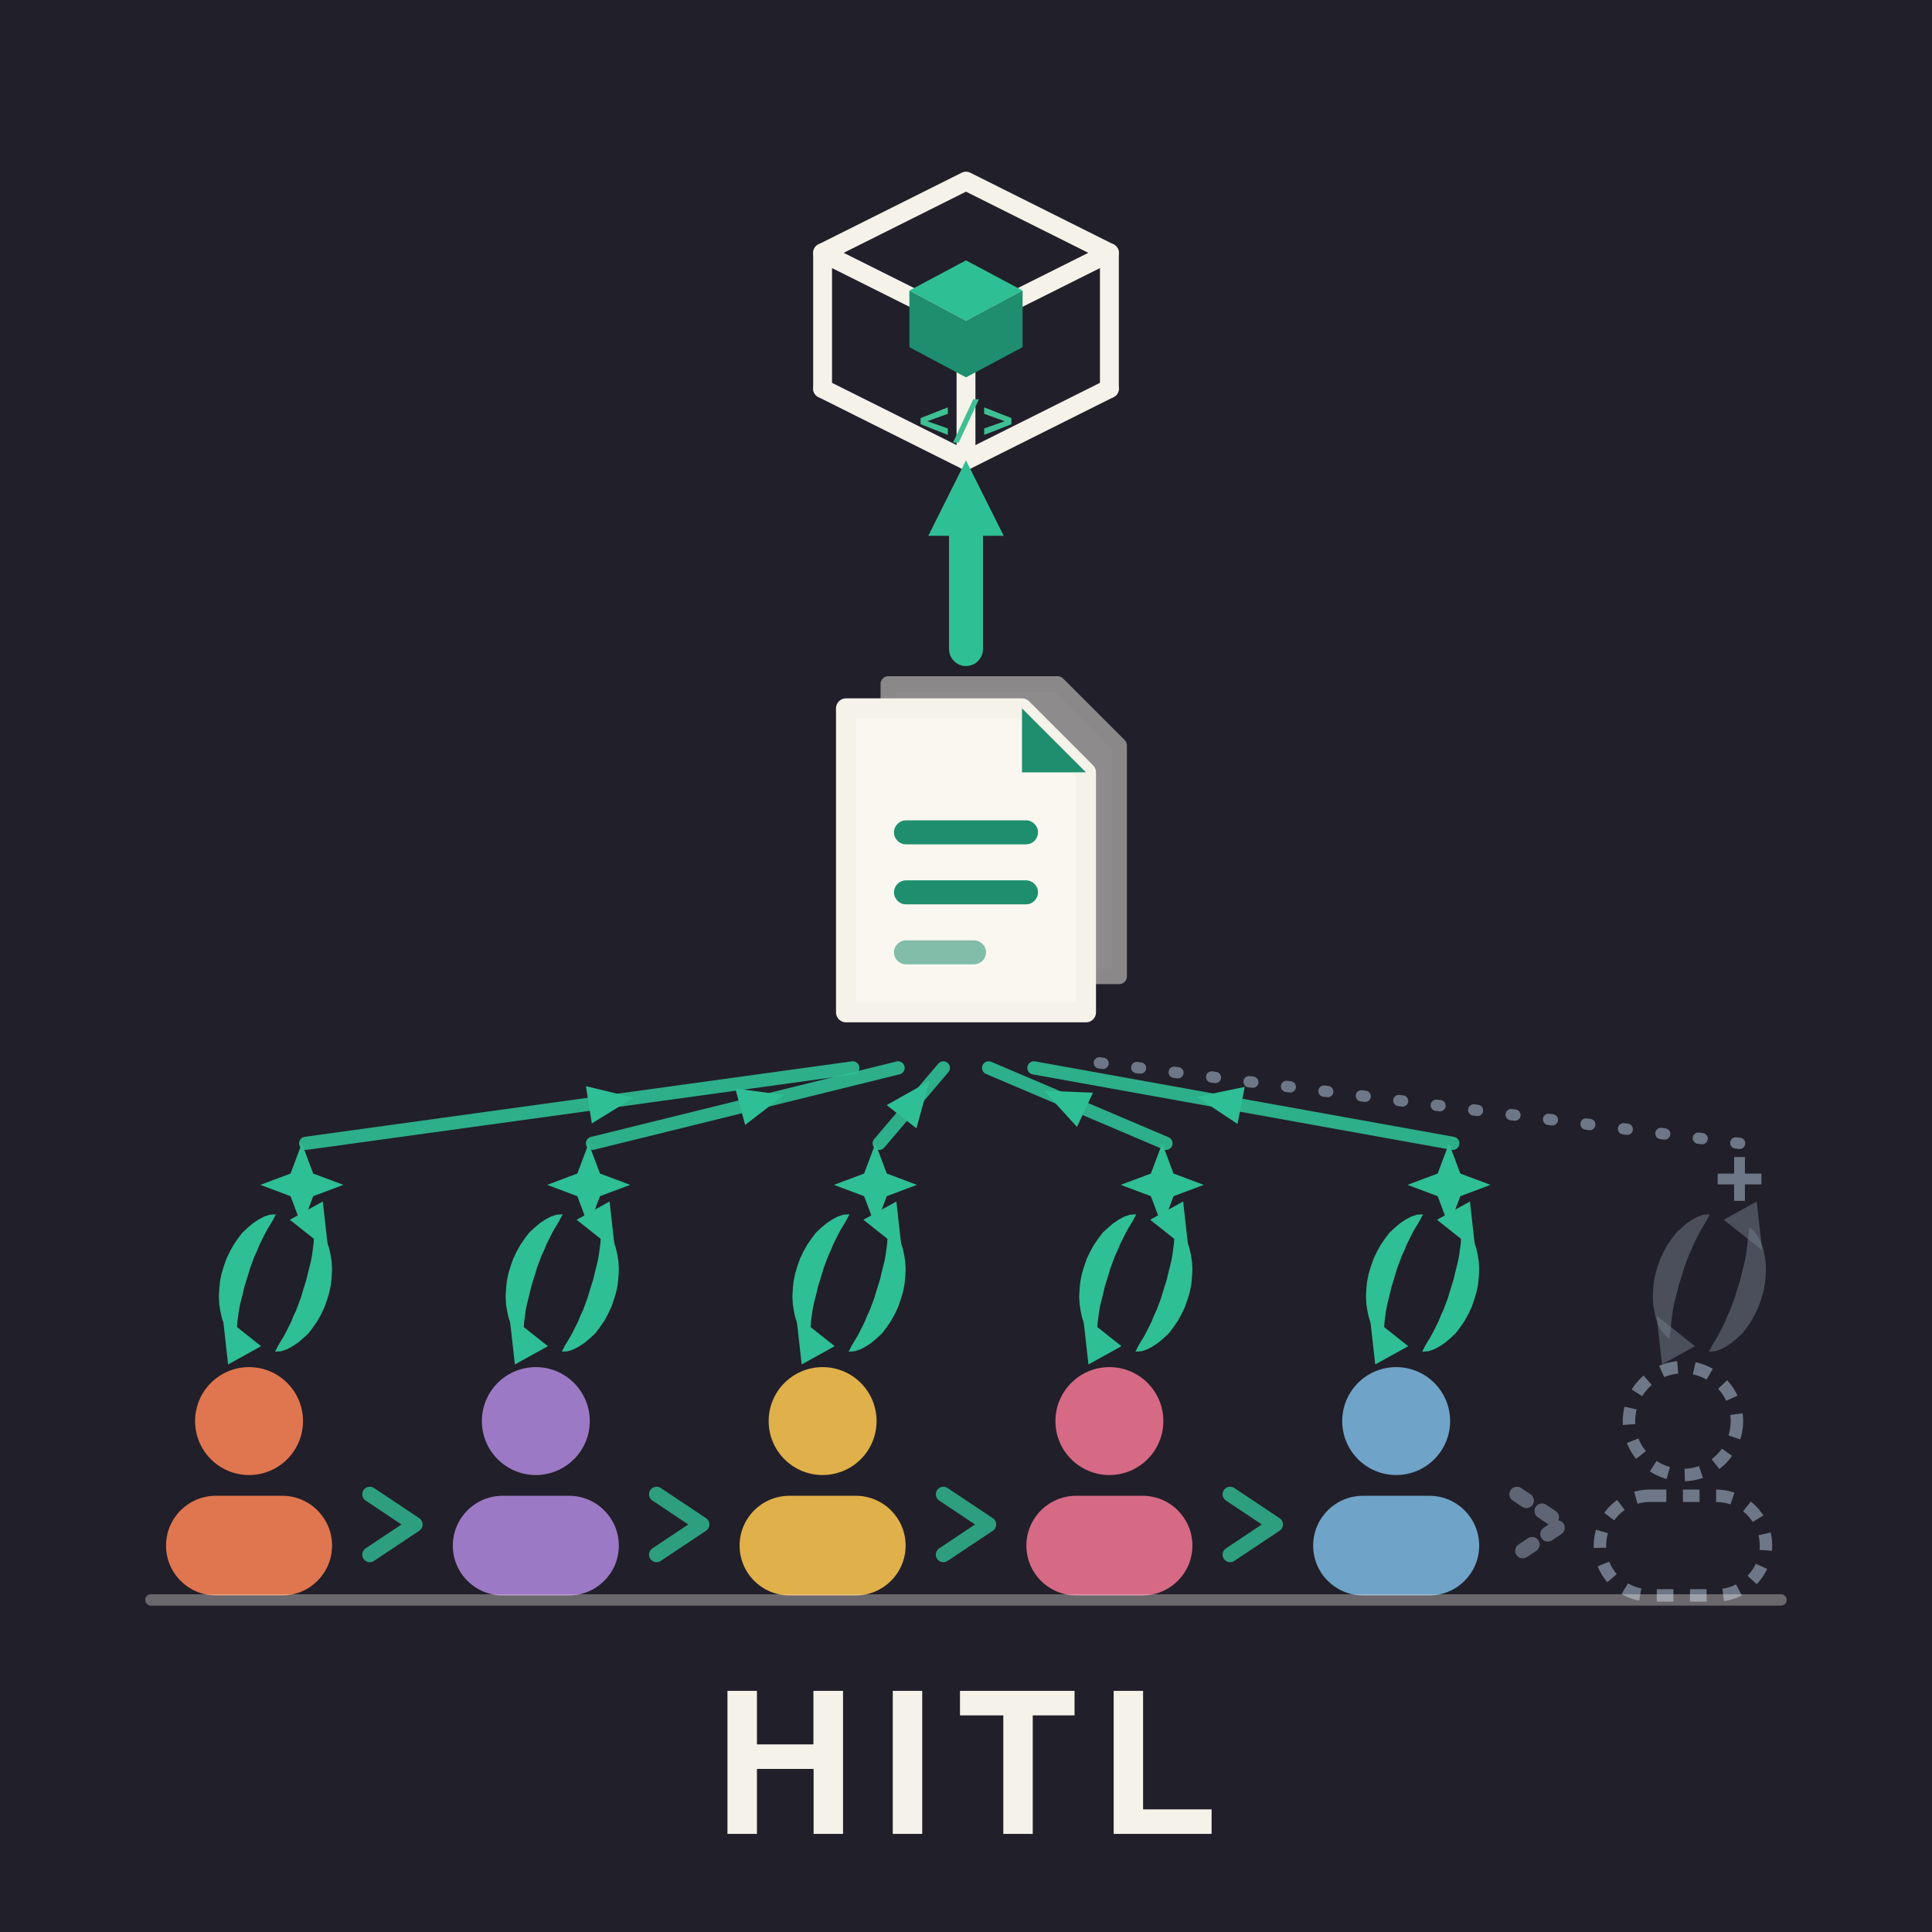
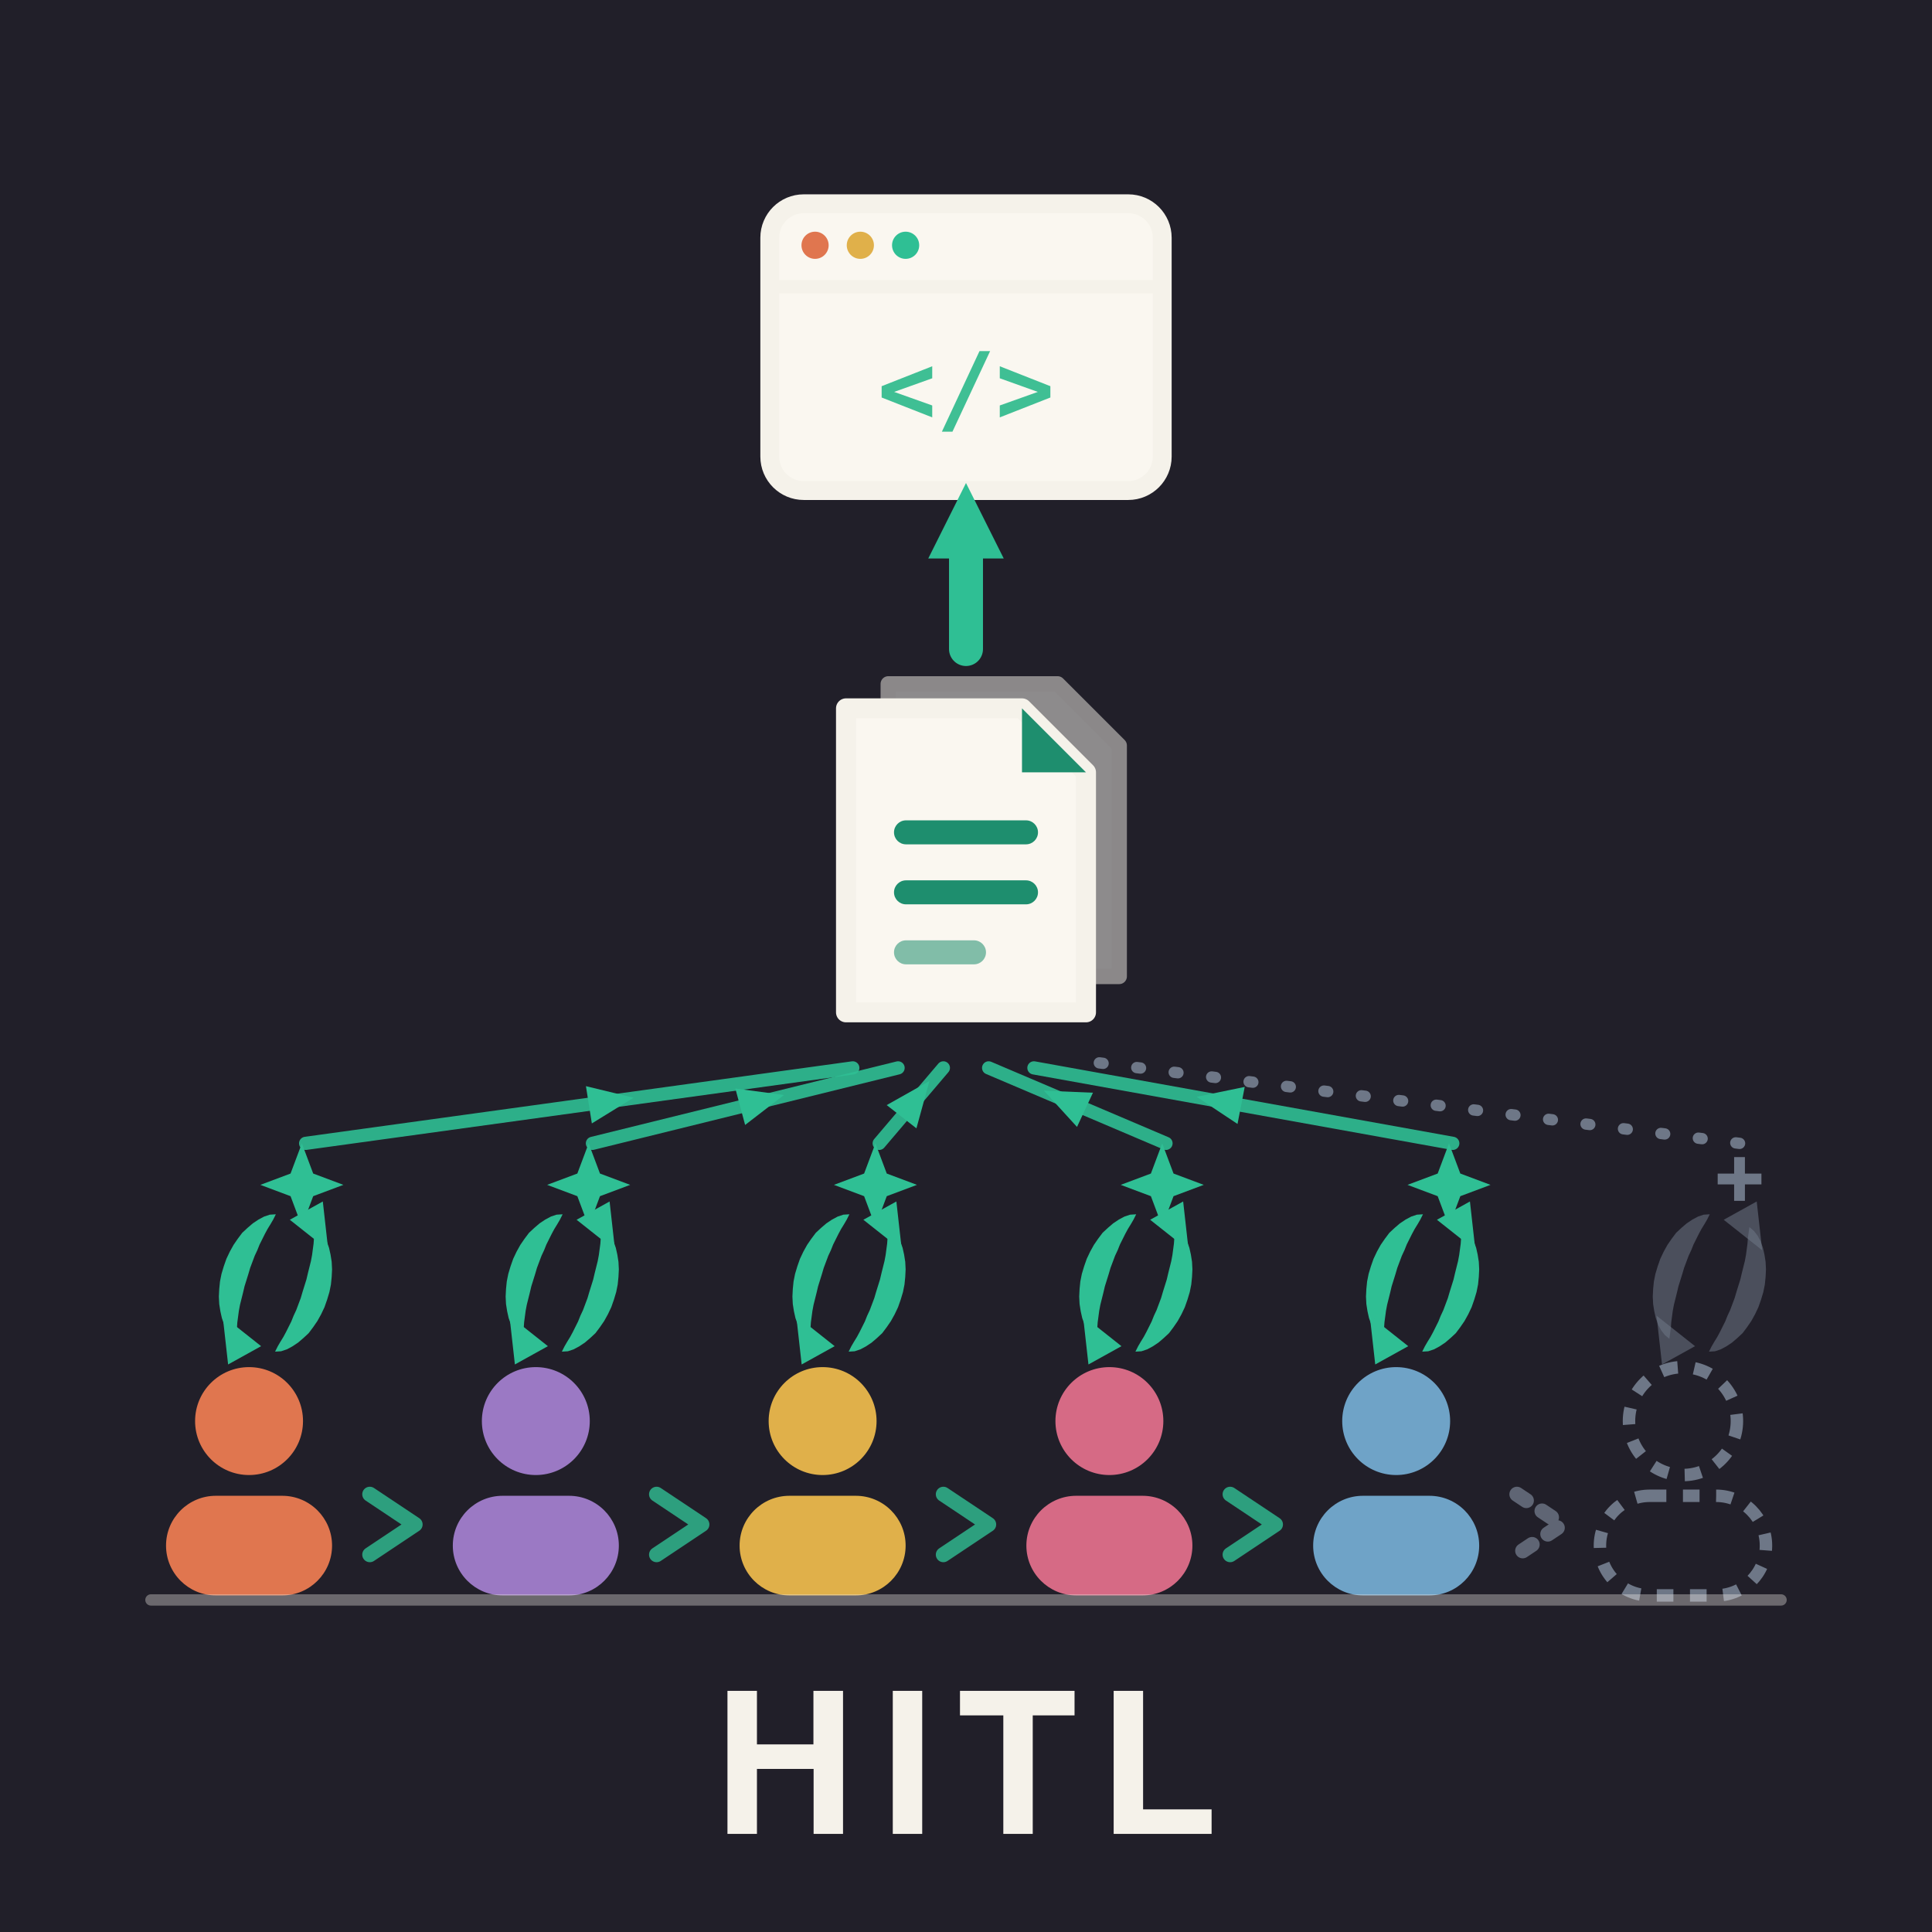
<svg xmlns="http://www.w3.org/2000/svg" width="512" height="512" viewBox="0 0 512 512">
  <rect width="512" height="512" fill="#211F29" />
-   <g transform="translate(256,128)">
-     <g fill="none" stroke="#F5F2EA" stroke-width="5" stroke-linejoin="round" stroke-linecap="round">
-       <polygon points="0,-80 38,-61 0,-42 -38,-61" />
-       <line x1="-38" y1="-61" x2="-38" y2="-25" />
-       <line x1="38" y1="-61" x2="38" y2="-25" />
-       <line x1="0" y1="-42" x2="0" y2="-6" />
-       <polyline points="-38,-25 0,-6 38,-25" />
-     </g>
-     <polygon points="0,-59 15,-51 0,-43 -15,-51" fill="#2FBF94" />
-     <polygon points="-15,-51 0,-43 0,-28 -15,-36" fill="#1E8E6E" />
-     <polygon points="15,-51 0,-43 0,-28 15,-36" fill="#1E8E6E" />
-     <text x="0" y="-12" text-anchor="middle" font-family="Menlo, Consolas, monospace" font-weight="bold" font-size="14" fill="#3FBF94">&lt;/&gt;</text>
+   <g transform="translate(256,92)">
+     <rect x="-52" y="-38" width="104" height="76" rx="9" fill="#FAF7F0" stroke="#F5F2EA" stroke-width="5" />
+     <line x1="-52" y1="-16" x2="52" y2="-16" stroke="#F5F2EA" stroke-width="3.5" />
+     <circle cx="-40" cy="-27" r="3.6" fill="#E0764F" />
+     <circle cx="-28" cy="-27" r="3.6" fill="#E0B04A" />
+     <circle cx="-16" cy="-27" r="3.6" fill="#2FBF94" />
+     <text x="0" y="20" text-anchor="middle" font-family="Menlo, Consolas, monospace" font-weight="bold" font-size="26" fill="#3FBF94">&lt;/&gt;</text>
  </g>
-   <line x1="256" y1="172" x2="256" y2="140" stroke="#2FBF94" stroke-width="9" stroke-linecap="round" />
-   <polygon points="12,0 -8,10 -8,-10" fill="#2FBF94" transform="translate(256,134) rotate(-90)" />
+   <line x1="256" y1="172" x2="256" y2="146" stroke="#2FBF94" stroke-width="9" stroke-linecap="round" />
+   <polygon points="12,0 -8,10 -8,-10" fill="#2FBF94" transform="translate(256,140) rotate(-90)" />
  <g transform="translate(256,228)">
    <g transform="translate(10,-8) scale(1.02)" opacity="0.5">
      <path d="M -30 -38 L 14 -38 L 30 -22 L 30 38 L -30 38 Z" fill="#FAF7F0" stroke="#F5F2EA" stroke-width="4" stroke-linejoin="round" />
    </g>
    <g transform="scale(1.06)">
      <path d="M -30 -38 L 14 -38 L 30 -22 L 30 38 L -30 38 Z" fill="#FAF7F0" stroke="#F5F2EA" stroke-width="5" stroke-linejoin="round" />
      <path d="M 14 -38 L 14 -22 L 30 -22 Z" fill="#1E8E6E" />
      <rect x="-18" y="-10" width="36" height="6" rx="3" fill="#1E8E6E" />
      <rect x="-18" y="5" width="36" height="6" rx="3" fill="#1E8E6E" />
      <rect x="-18" y="20" width="23" height="6" rx="3" fill="#1E8E6E" opacity="0.55" />
    </g>
  </g>
  <line x1="81" y1="303" x2="226" y2="283" stroke="#2FBF94" stroke-width="3.5" stroke-linecap="round" opacity="0.9" />
  <polygon points="7,0 -5,5 -5,-5" fill="#2FBF94" transform="translate(161,292) rotate(-9)" />
  <g transform="translate(66,392) scale(1.1)" fill="#E0764F">
    <circle cx="0" cy="-14" r="13" />
    <rect x="-20" y="4" width="40" height="24" rx="12" />
  </g>
  <polygon points="72.9,358.2 74.5,358.1 76.0,357.6 77.5,356.8 79.0,355.8 80.4,354.6 81.8,353.3 83.0,351.7 84.1,350.1 85.1,348.3 86.0,346.4 86.7,344.4 87.3,342.4 87.7,340.4 87.9,338.4 88.0,336.4 87.9,334.4 87.6,332.5 87.2,330.7 86.6,329.0 85.8,327.5 84.8,326.2 83.6,325.2 83.6,325.2 83.4,326.7 83.2,328.2 83.1,329.6 82.9,331.1 82.7,332.6 82.4,334.2 82.0,335.8 81.6,337.4 81.2,339.1 80.7,340.7 80.2,342.3 79.7,344.0 79.1,345.6 78.5,347.2 77.8,348.7 77.2,350.2 76.5,351.6 75.8,353.0 75.1,354.3 74.3,355.6 73.6,356.8 72.9,358.2" fill="#2FBF94" />
  <polygon points="7,0 -5,5 -5,-5" fill="#2FBF94" transform="translate(83.6,325.2) rotate(61)" />
  <polygon points="73.1,321.8 71.5,321.9 70.0,322.4 68.5,323.2 67.0,324.2 65.6,325.4 64.2,326.7 63.0,328.3 61.9,329.9 60.9,331.7 60.0,333.6 59.3,335.6 58.7,337.6 58.3,339.6 58.1,341.6 58.0,343.6 58.1,345.6 58.4,347.5 58.8,349.3 59.4,351.0 60.2,352.5 61.2,353.8 62.4,354.8 62.4,354.8 62.6,353.3 62.8,351.8 62.9,350.4 63.1,348.9 63.3,347.4 63.6,345.8 64.0,344.2 64.4,342.6 64.8,340.9 65.3,339.3 65.8,337.7 66.3,336.0 66.9,334.4 67.5,332.8 68.2,331.3 68.8,329.8 69.5,328.4 70.2,327.0 70.9,325.7 71.7,324.4 72.4,323.2 73.1,321.8" fill="#2FBF94" />
  <polygon points="7,0 -5,5 -5,-5" fill="#2FBF94" transform="translate(62.4,354.8) rotate(-119)" />
  <path transform="translate(80,314) scale(1.0)" fill="#2FBF94" d="M0,-11 L3,-3 L11,0 L3,3 L0,11 L-3,3 L-11,0 L-3,-3 Z" />
  <line x1="157" y1="303" x2="238" y2="283" stroke="#2FBF94" stroke-width="3.5" stroke-linecap="round" opacity="0.9" />
  <polygon points="7,0 -5,5 -5,-5" fill="#2FBF94" transform="translate(201,292) rotate(-15)" />
  <g transform="translate(142,392) scale(1.1)" fill="#9B79C4">
    <circle cx="0" cy="-14" r="13" />
    <rect x="-20" y="4" width="40" height="24" rx="12" />
  </g>
  <polygon points="148.9,358.2 150.5,358.1 152.0,357.6 153.5,356.8 155.0,355.8 156.4,354.6 157.8,353.3 159.0,351.7 160.1,350.1 161.1,348.3 162.0,346.4 162.7,344.4 163.3,342.4 163.7,340.4 163.9,338.4 164.0,336.4 163.9,334.4 163.6,332.5 163.2,330.7 162.6,329.0 161.8,327.5 160.8,326.2 159.6,325.2 159.6,325.2 159.4,326.7 159.2,328.2 159.1,329.6 158.9,331.1 158.7,332.6 158.4,334.2 158.0,335.8 157.6,337.4 157.2,339.1 156.7,340.7 156.2,342.3 155.7,344.0 155.1,345.6 154.5,347.2 153.8,348.7 153.2,350.2 152.5,351.6 151.8,353.0 151.1,354.3 150.3,355.6 149.6,356.8 148.9,358.2" fill="#2FBF94" />
  <polygon points="7,0 -5,5 -5,-5" fill="#2FBF94" transform="translate(159.6,325.2) rotate(61)" />
  <polygon points="149.1,321.8 147.5,321.9 146.0,322.4 144.5,323.2 143.0,324.2 141.6,325.4 140.2,326.7 139.0,328.3 137.9,329.9 136.9,331.7 136.0,333.6 135.3,335.6 134.7,337.6 134.3,339.6 134.1,341.6 134.0,343.6 134.1,345.6 134.4,347.5 134.8,349.3 135.4,351.0 136.2,352.5 137.2,353.8 138.4,354.8 138.4,354.8 138.6,353.3 138.8,351.8 138.9,350.4 139.1,348.9 139.3,347.4 139.6,345.8 140.0,344.2 140.4,342.6 140.8,340.9 141.3,339.3 141.8,337.7 142.3,336.0 142.9,334.4 143.5,332.8 144.2,331.3 144.8,329.8 145.5,328.4 146.2,327.0 146.9,325.7 147.7,324.4 148.4,323.2 149.1,321.8" fill="#2FBF94" />
  <polygon points="7,0 -5,5 -5,-5" fill="#2FBF94" transform="translate(138.4,354.8) rotate(-119)" />
  <path transform="translate(156,314) scale(1.0)" fill="#2FBF94" d="M0,-11 L3,-3 L11,0 L3,3 L0,11 L-3,3 L-11,0 L-3,-3 Z" />
  <line x1="233" y1="303" x2="250" y2="283" stroke="#2FBF94" stroke-width="3.5" stroke-linecap="round" opacity="0.9" />
  <polygon points="7,0 -5,5 -5,-5" fill="#2FBF94" transform="translate(242,292) rotate(-52)" />
  <g transform="translate(218,392) scale(1.1)" fill="#E0B04A">
    <circle cx="0" cy="-14" r="13" />
    <rect x="-20" y="4" width="40" height="24" rx="12" />
  </g>
  <polygon points="224.9,358.2 226.5,358.1 228.0,357.6 229.5,356.8 231.0,355.8 232.4,354.6 233.8,353.3 235.0,351.7 236.1,350.1 237.1,348.3 238.0,346.4 238.7,344.4 239.3,342.4 239.7,340.4 239.9,338.4 240.0,336.4 239.9,334.4 239.6,332.5 239.2,330.7 238.6,329.0 237.8,327.5 236.8,326.2 235.6,325.2 235.6,325.2 235.4,326.7 235.2,328.2 235.1,329.6 234.9,331.1 234.7,332.6 234.4,334.2 234.0,335.8 233.6,337.4 233.2,339.1 232.7,340.7 232.2,342.3 231.7,344.0 231.1,345.6 230.5,347.2 229.8,348.7 229.2,350.2 228.5,351.6 227.8,353.0 227.1,354.3 226.3,355.6 225.6,356.8 224.9,358.2" fill="#2FBF94" />
  <polygon points="7,0 -5,5 -5,-5" fill="#2FBF94" transform="translate(235.6,325.2) rotate(61)" />
  <polygon points="225.1,321.8 223.5,321.9 222.0,322.4 220.5,323.2 219.0,324.2 217.6,325.4 216.2,326.7 215.0,328.3 213.9,329.9 212.9,331.7 212.0,333.6 211.3,335.6 210.7,337.6 210.3,339.6 210.1,341.6 210.0,343.6 210.1,345.6 210.4,347.5 210.8,349.3 211.4,351.0 212.2,352.5 213.2,353.8 214.4,354.8 214.4,354.8 214.6,353.3 214.8,351.8 214.9,350.4 215.1,348.9 215.3,347.4 215.6,345.8 216.0,344.2 216.4,342.6 216.8,340.9 217.3,339.3 217.8,337.7 218.3,336.0 218.9,334.4 219.5,332.8 220.2,331.3 220.8,329.8 221.5,328.4 222.2,327.0 222.9,325.7 223.7,324.4 224.4,323.2 225.1,321.8" fill="#2FBF94" />
  <polygon points="7,0 -5,5 -5,-5" fill="#2FBF94" transform="translate(214.4,354.8) rotate(-119)" />
  <path transform="translate(232,314) scale(1.0)" fill="#2FBF94" d="M0,-11 L3,-3 L11,0 L3,3 L0,11 L-3,3 L-11,0 L-3,-3 Z" />
  <line x1="309" y1="303" x2="262" y2="283" stroke="#2FBF94" stroke-width="3.5" stroke-linecap="round" opacity="0.9" />
  <polygon points="7,0 -5,5 -5,-5" fill="#2FBF94" transform="translate(283,292) rotate(-155)" />
  <g transform="translate(294,392) scale(1.1)" fill="#D66A85">
    <circle cx="0" cy="-14" r="13" />
    <rect x="-20" y="4" width="40" height="24" rx="12" />
  </g>
  <polygon points="300.9,358.2 302.5,358.1 304.0,357.6 305.5,356.8 307.0,355.8 308.4,354.6 309.8,353.3 311.0,351.7 312.1,350.1 313.1,348.3 314.0,346.4 314.7,344.4 315.3,342.4 315.7,340.4 315.9,338.4 316.0,336.4 315.9,334.4 315.6,332.5 315.2,330.7 314.6,329.0 313.8,327.5 312.8,326.2 311.6,325.2 311.6,325.2 311.4,326.7 311.2,328.2 311.1,329.6 310.9,331.1 310.7,332.6 310.4,334.2 310.0,335.8 309.6,337.4 309.2,339.1 308.7,340.7 308.2,342.3 307.7,344.0 307.1,345.6 306.5,347.2 305.8,348.7 305.2,350.2 304.5,351.6 303.8,353.0 303.1,354.3 302.3,355.6 301.6,356.8 300.9,358.2" fill="#2FBF94" />
  <polygon points="7,0 -5,5 -5,-5" fill="#2FBF94" transform="translate(311.6,325.2) rotate(61)" />
  <polygon points="301.1,321.8 299.5,321.9 298.0,322.4 296.5,323.2 295.0,324.2 293.6,325.4 292.2,326.7 291.0,328.3 289.9,329.9 288.9,331.7 288.0,333.6 287.3,335.6 286.7,337.6 286.3,339.6 286.1,341.6 286.0,343.6 286.1,345.6 286.4,347.5 286.8,349.3 287.4,351.0 288.2,352.5 289.2,353.8 290.4,354.8 290.4,354.8 290.6,353.3 290.8,351.8 290.9,350.4 291.1,348.9 291.3,347.4 291.6,345.8 292.0,344.2 292.4,342.6 292.8,340.9 293.3,339.3 293.8,337.7 294.3,336.0 294.9,334.4 295.5,332.8 296.2,331.3 296.8,329.8 297.5,328.4 298.2,327.0 298.9,325.7 299.7,324.4 300.4,323.2 301.1,321.8" fill="#2FBF94" />
  <polygon points="7,0 -5,5 -5,-5" fill="#2FBF94" transform="translate(290.4,354.8) rotate(-119)" />
  <path transform="translate(308,314) scale(1.0)" fill="#2FBF94" d="M0,-11 L3,-3 L11,0 L3,3 L0,11 L-3,3 L-11,0 L-3,-3 Z" />
  <line x1="385" y1="303" x2="274" y2="283" stroke="#2FBF94" stroke-width="3.5" stroke-linecap="round" opacity="0.9" />
  <polygon points="7,0 -5,5 -5,-5" fill="#2FBF94" transform="translate(324,292) rotate(-169)" />
  <g transform="translate(370,392) scale(1.1)" fill="#6FA3C7">
    <circle cx="0" cy="-14" r="13" />
    <rect x="-20" y="4" width="40" height="24" rx="12" />
  </g>
  <polygon points="376.9,358.2 378.5,358.1 380.0,357.6 381.5,356.8 383.0,355.8 384.4,354.6 385.8,353.3 387.0,351.7 388.1,350.1 389.1,348.3 390.0,346.4 390.7,344.4 391.3,342.4 391.7,340.4 391.9,338.4 392.0,336.4 391.9,334.4 391.6,332.5 391.2,330.7 390.6,329.0 389.8,327.5 388.8,326.2 387.6,325.2 387.6,325.2 387.4,326.7 387.2,328.2 387.1,329.6 386.9,331.1 386.7,332.6 386.4,334.2 386.0,335.8 385.6,337.4 385.2,339.1 384.7,340.7 384.2,342.3 383.7,344.0 383.1,345.6 382.5,347.2 381.8,348.7 381.2,350.2 380.5,351.6 379.8,353.0 379.1,354.3 378.3,355.6 377.6,356.8 376.9,358.2" fill="#2FBF94" />
  <polygon points="7,0 -5,5 -5,-5" fill="#2FBF94" transform="translate(387.6,325.2) rotate(61)" />
  <polygon points="377.1,321.8 375.5,321.9 374.0,322.4 372.5,323.2 371.0,324.2 369.6,325.4 368.2,326.7 367.0,328.3 365.9,329.9 364.9,331.7 364.0,333.6 363.3,335.6 362.7,337.6 362.3,339.6 362.1,341.6 362.0,343.6 362.1,345.6 362.4,347.5 362.8,349.3 363.4,351.0 364.2,352.5 365.2,353.8 366.4,354.8 366.4,354.8 366.6,353.3 366.8,351.8 366.9,350.4 367.1,348.9 367.3,347.4 367.6,345.8 368.0,344.2 368.4,342.6 368.8,340.9 369.3,339.3 369.8,337.7 370.3,336.0 370.9,334.4 371.5,332.8 372.2,331.3 372.8,329.8 373.5,328.4 374.2,327.0 374.9,325.7 375.7,324.4 376.4,323.2 377.1,321.8" fill="#2FBF94" />
  <polygon points="7,0 -5,5 -5,-5" fill="#2FBF94" transform="translate(366.4,354.8) rotate(-119)" />
  <path transform="translate(384,314) scale(1.0)" fill="#2FBF94" d="M0,-11 L3,-3 L11,0 L3,3 L0,11 L-3,3 L-11,0 L-3,-3 Z" />
  <line x1="461" y1="303" x2="286" y2="281" stroke="#6E7787" stroke-width="3" stroke-linecap="round" stroke-dasharray="1 9" />
  <g transform="translate(446,392) scale(1.1)" fill="none" stroke="#6E7787" stroke-width="3" stroke-dasharray="4 4">
    <circle cx="0" cy="-14" r="13" />
    <rect x="-20" y="4" width="40" height="24" rx="12" />
  </g>
  <polygon points="452.9,358.2 454.5,358.1 456.0,357.6 457.5,356.8 459.0,355.8 460.4,354.6 461.8,353.3 463.0,351.7 464.1,350.1 465.1,348.3 466.0,346.4 466.7,344.4 467.3,342.4 467.7,340.4 467.9,338.4 468.0,336.4 467.9,334.4 467.6,332.5 467.2,330.7 466.6,329.0 465.8,327.5 464.8,326.2 463.6,325.2 463.6,325.2 463.4,326.7 463.2,328.2 463.1,329.6 462.9,331.1 462.7,332.6 462.4,334.2 462.0,335.8 461.6,337.4 461.2,339.1 460.7,340.7 460.2,342.3 459.7,344.0 459.1,345.6 458.5,347.2 457.8,348.7 457.2,350.2 456.5,351.6 455.8,353.0 455.1,354.3 454.3,355.6 453.6,356.8 452.9,358.2" fill="#6E7787" opacity="0.55" />
  <polygon points="7,0 -5,5 -5,-5" fill="#6E7787" opacity="0.55" transform="translate(463.6,325.2) rotate(61)" />
  <polygon points="453.1,321.8 451.5,321.9 450.0,322.4 448.5,323.2 447.0,324.2 445.6,325.4 444.2,326.7 443.0,328.3 441.9,329.9 440.9,331.7 440.0,333.6 439.3,335.6 438.7,337.6 438.3,339.6 438.1,341.6 438.0,343.6 438.1,345.6 438.4,347.5 438.8,349.3 439.4,351.0 440.2,352.5 441.2,353.8 442.4,354.8 442.4,354.8 442.6,353.3 442.8,351.8 442.9,350.4 443.1,348.9 443.3,347.4 443.6,345.8 444.0,344.2 444.4,342.6 444.8,340.9 445.3,339.3 445.8,337.7 446.3,336.0 446.9,334.4 447.5,332.8 448.2,331.3 448.8,329.8 449.5,328.4 450.2,327.0 450.9,325.7 451.7,324.4 452.4,323.2 453.1,321.8" fill="#6E7787" opacity="0.55" />
  <polygon points="7,0 -5,5 -5,-5" fill="#6E7787" opacity="0.55" transform="translate(442.4,354.8) rotate(-119)" />
  <text x="454" y="318" font-family="'Helvetica Neue', Helvetica, Arial, sans-serif" font-weight="700" font-size="24" fill="#6E7787">+</text>
  <polyline points="98,396 110,404 98,412" fill="none" stroke="#2FBF94" stroke-width="4" stroke-linecap="round" stroke-linejoin="round" opacity="0.8" />
  <polyline points="174,396 186,404 174,412" fill="none" stroke="#2FBF94" stroke-width="4" stroke-linecap="round" stroke-linejoin="round" opacity="0.8" />
  <polyline points="250,396 262,404 250,412" fill="none" stroke="#2FBF94" stroke-width="4" stroke-linecap="round" stroke-linejoin="round" opacity="0.8" />
  <polyline points="326,396 338,404 326,412" fill="none" stroke="#2FBF94" stroke-width="4" stroke-linecap="round" stroke-linejoin="round" opacity="0.8" />
  <polyline points="402,396 414,404 402,412" fill="none" stroke="#6E7787" stroke-width="4" stroke-linecap="round" stroke-linejoin="round" stroke-dasharray="3 5" opacity="0.8" />
  <line x1="40" y1="424" x2="472" y2="424" stroke="#F5F2EA" stroke-width="3" stroke-linecap="round" opacity="0.35" />
  <text x="256" y="486" text-anchor="middle" font-family="'Helvetica Neue', Helvetica, Arial, sans-serif" font-weight="800" font-size="52" letter-spacing="6" fill="#F5F2EA">HITL</text>
</svg>
